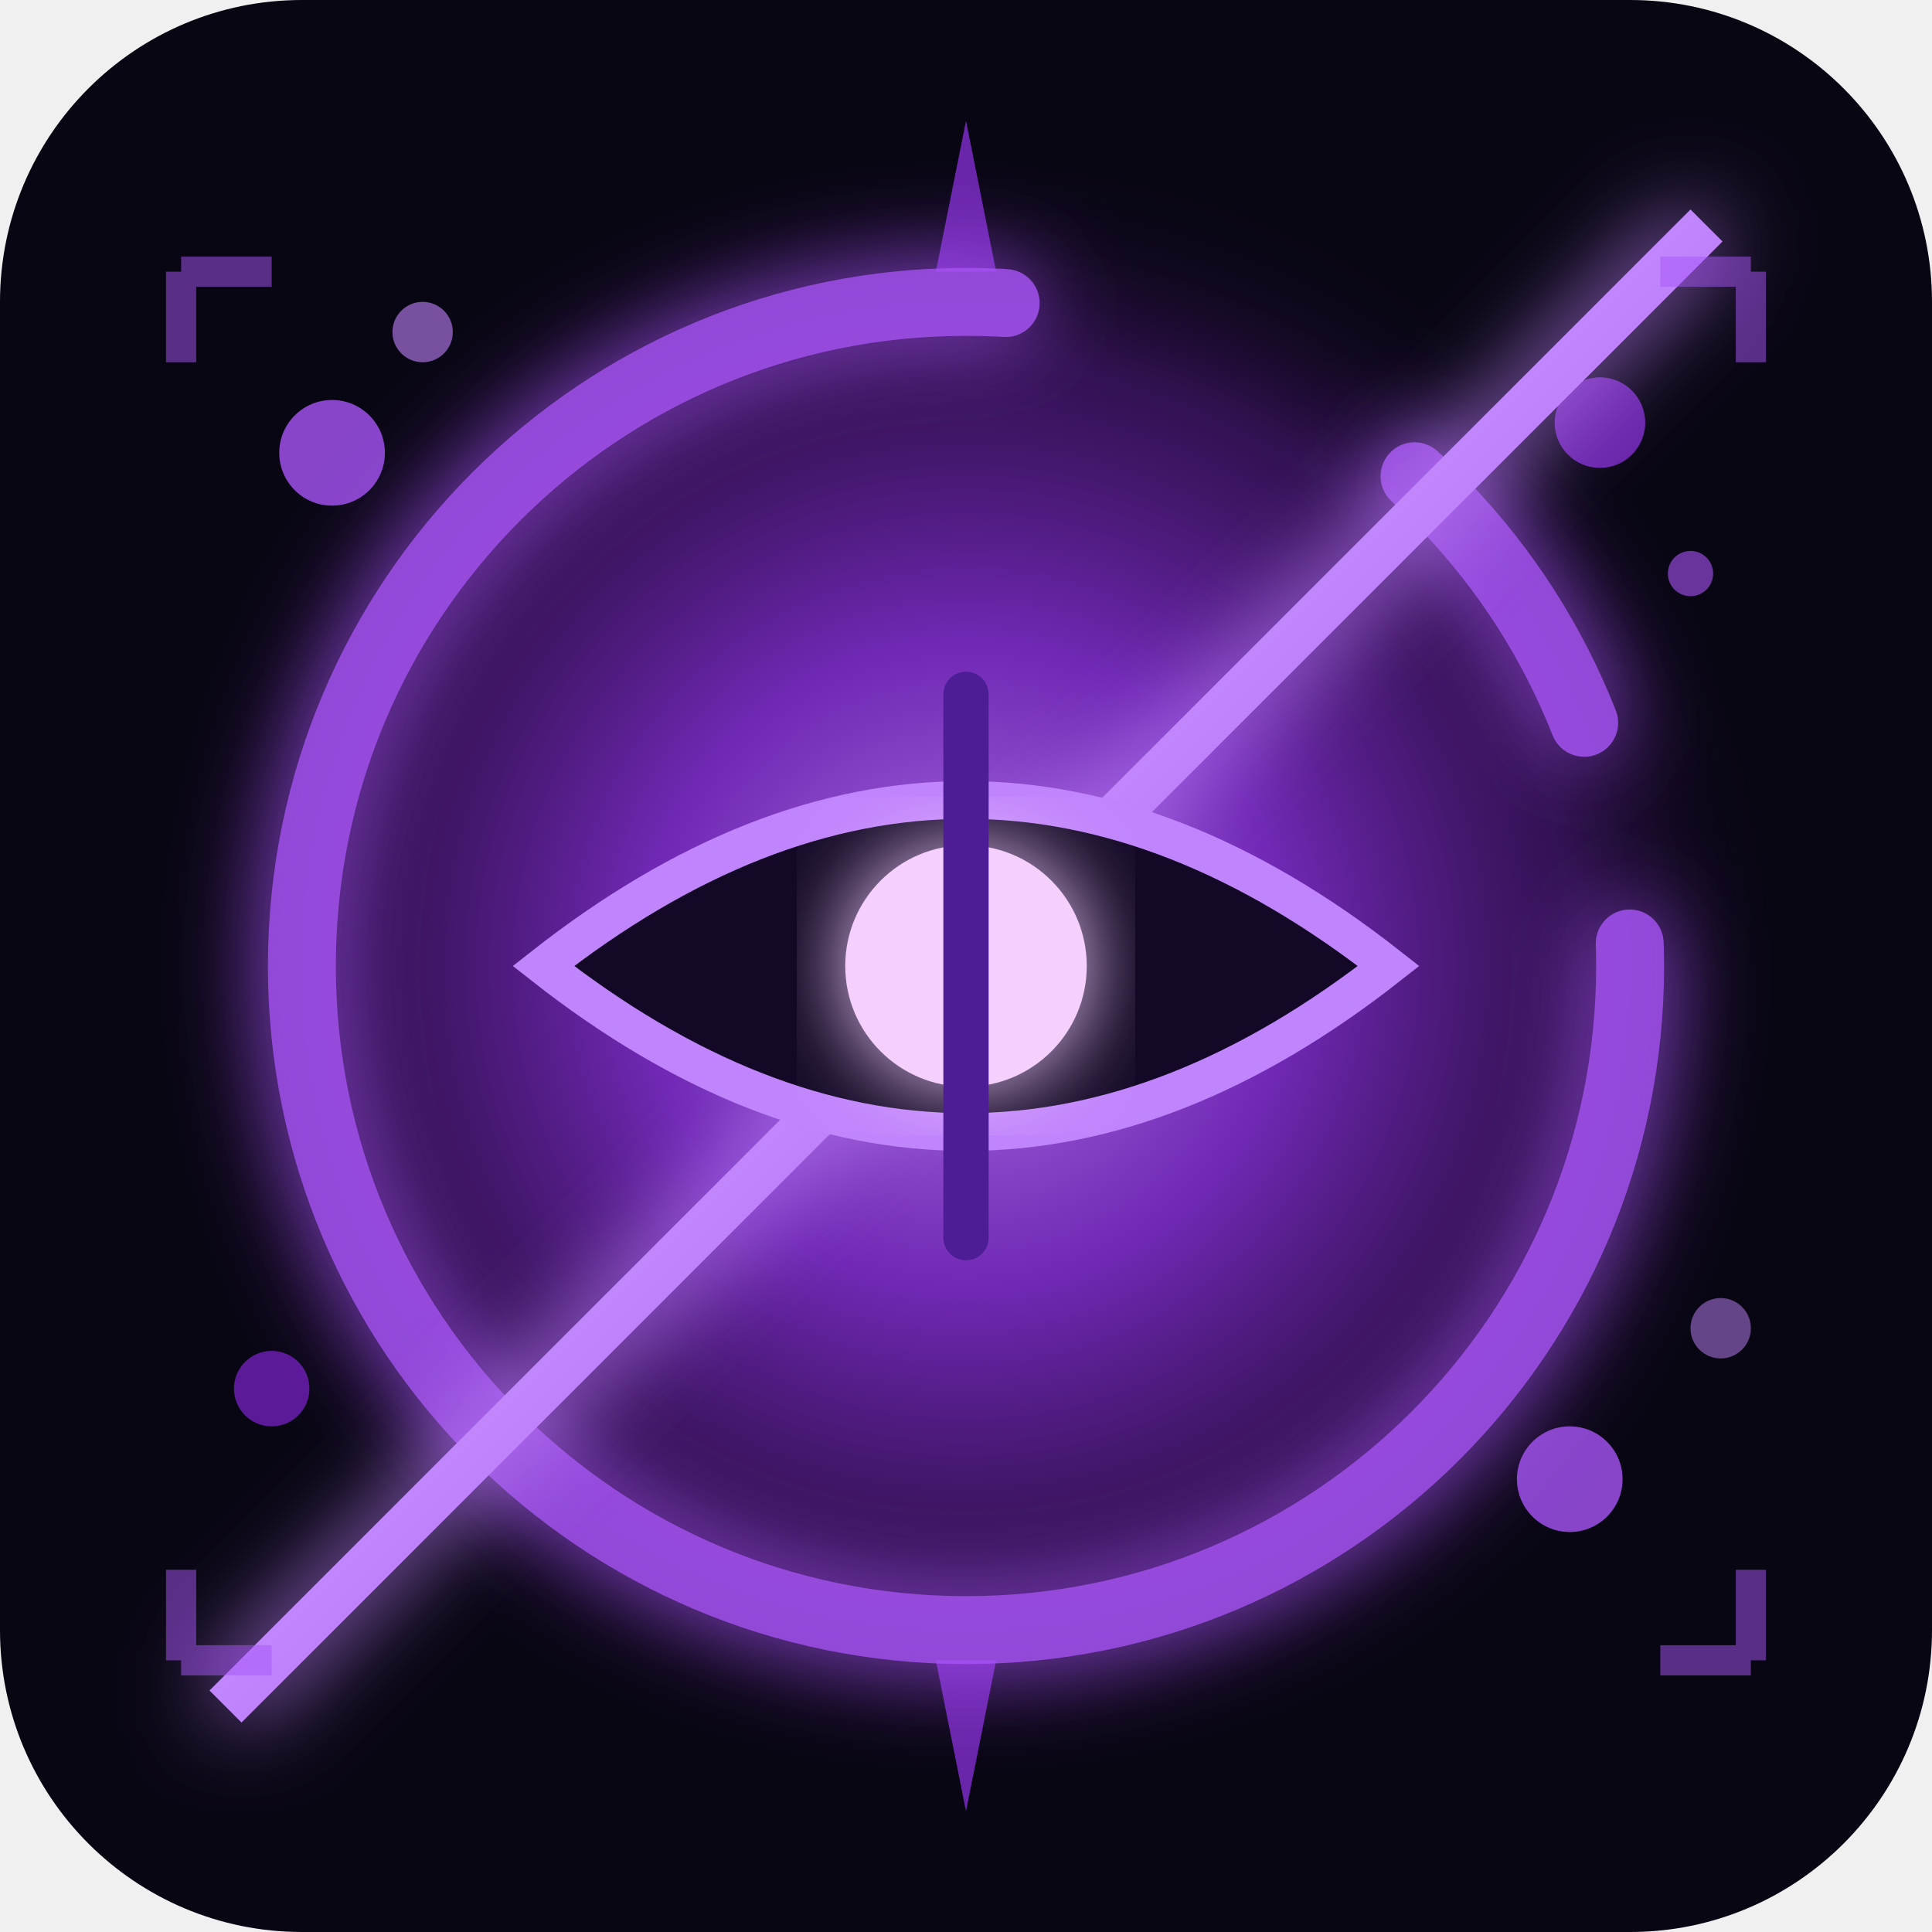
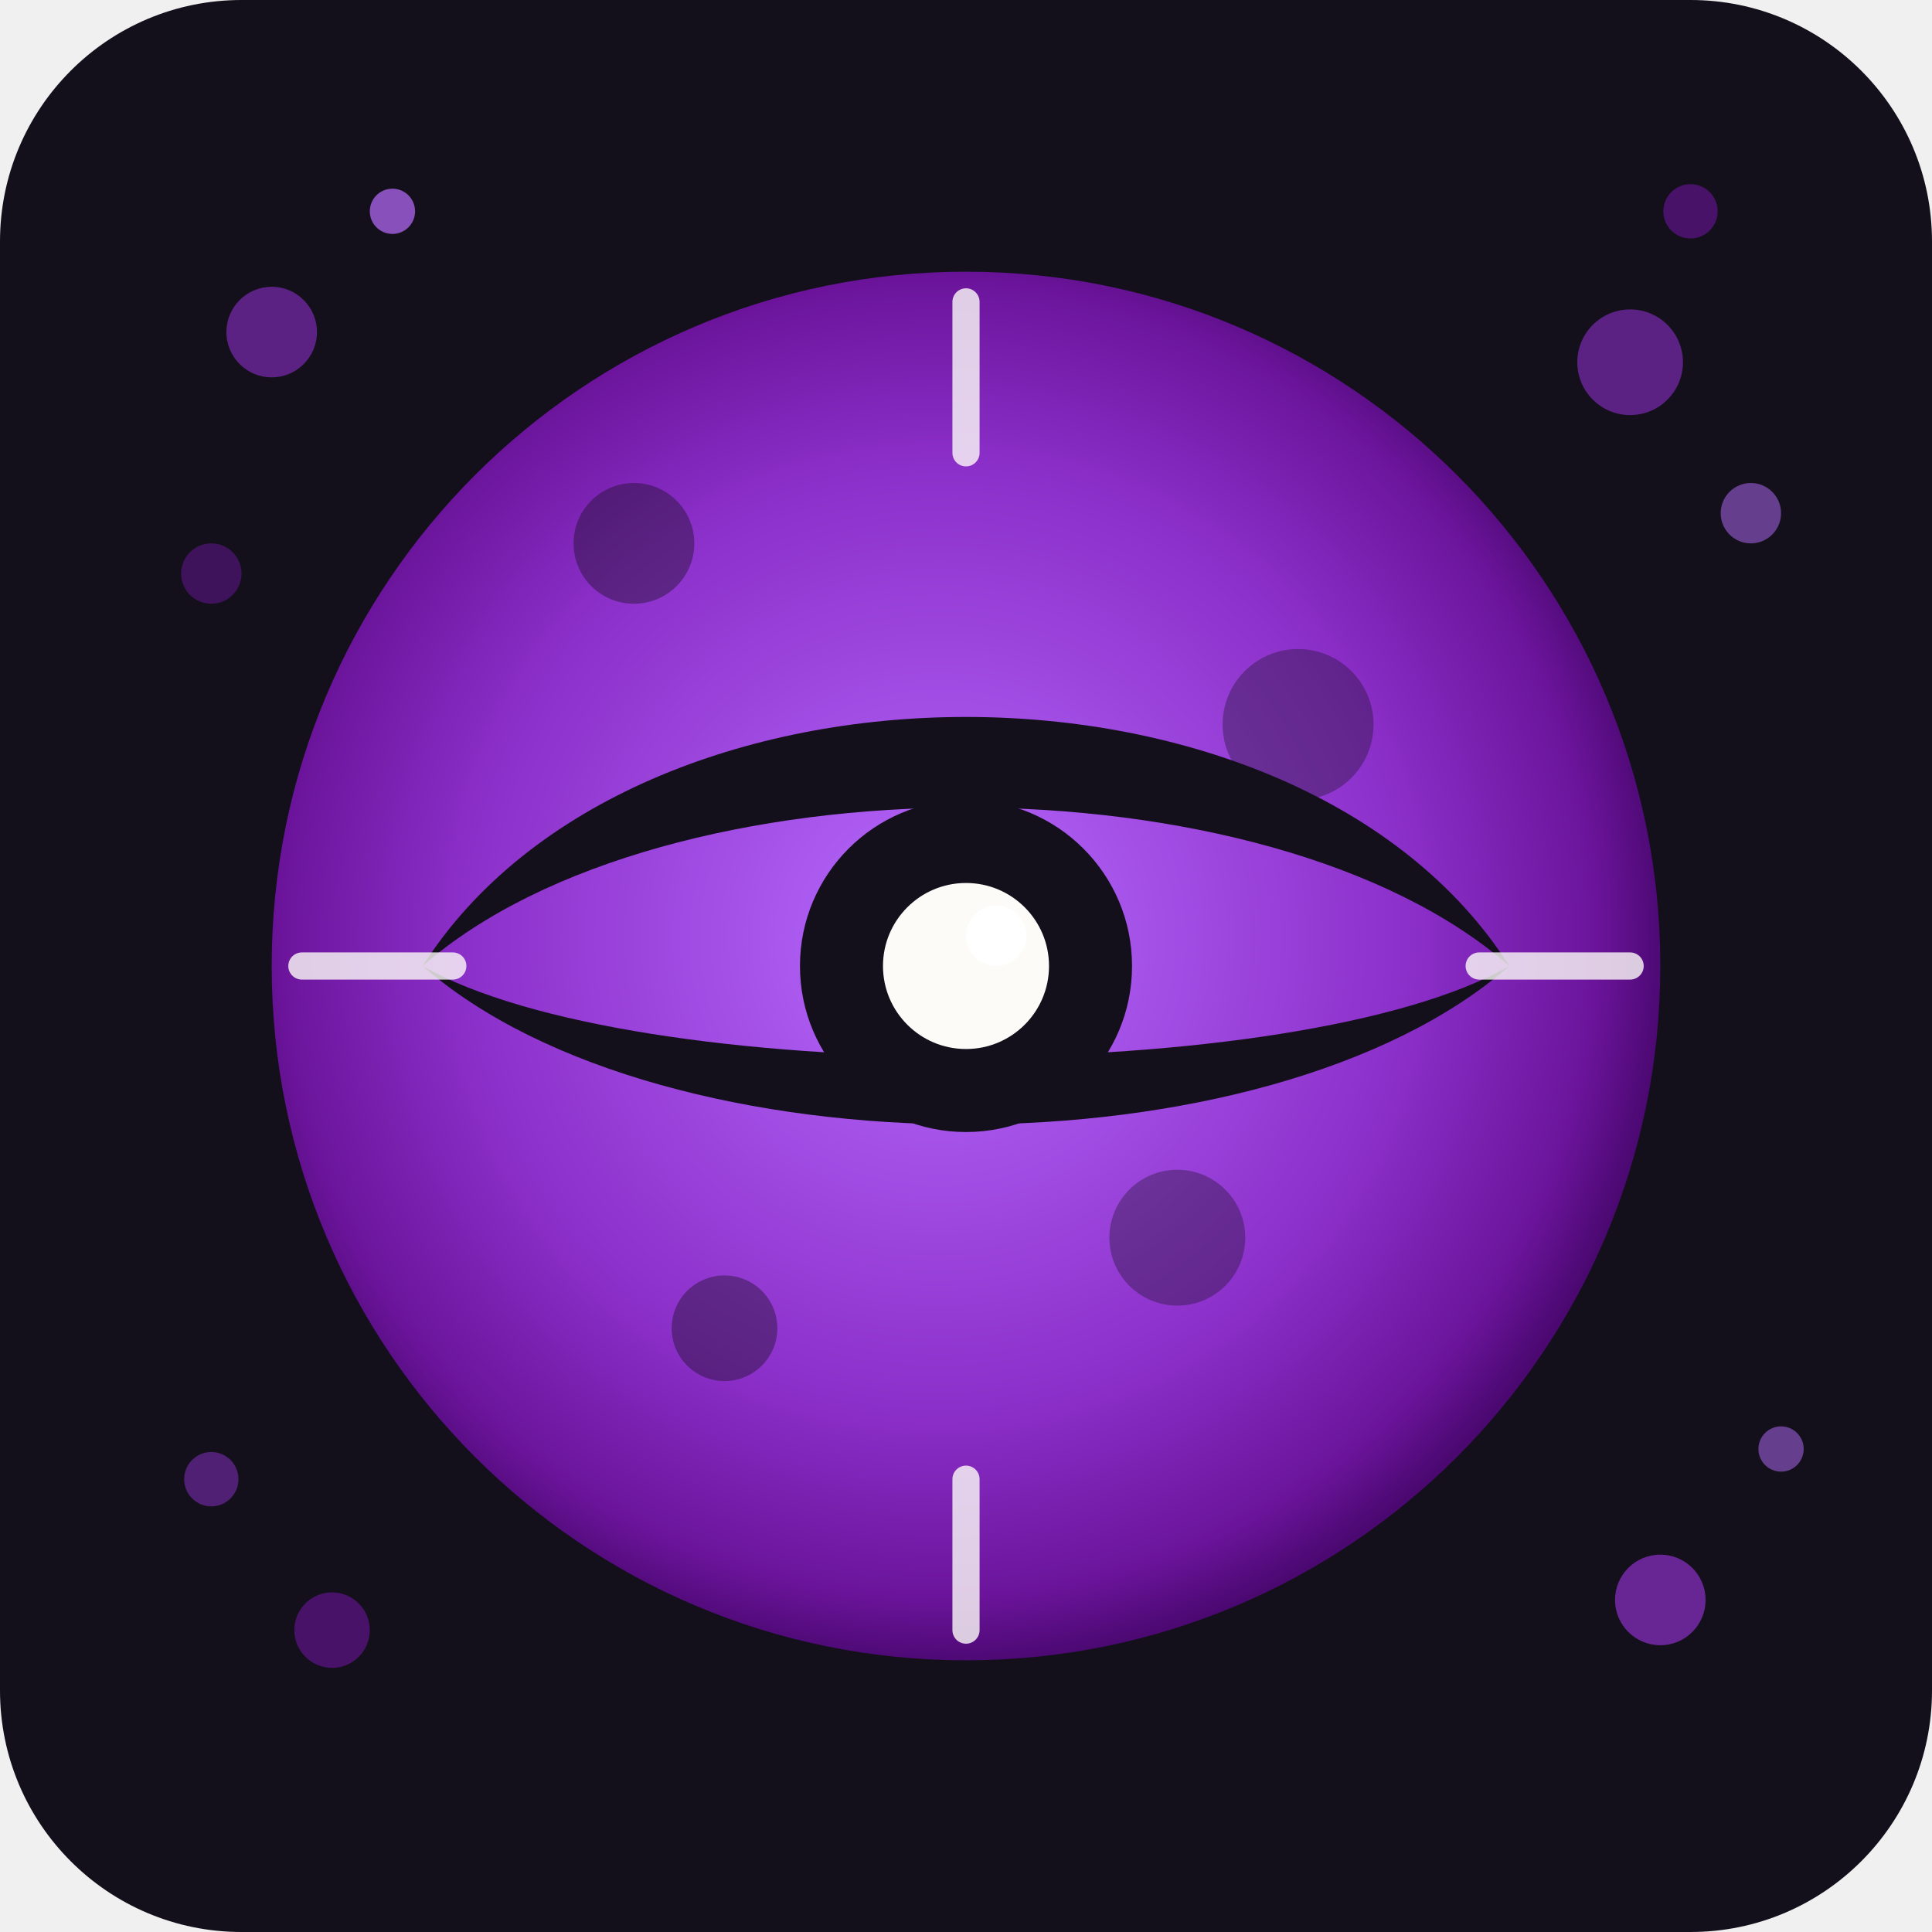
<svg xmlns="http://www.w3.org/2000/svg" viewBox="0 0 128 128" width="128" height="128">
  <defs>
-     <radialGradient id="purpleGlow" cx="50%" cy="50%" r="50%">
-       <stop offset="0%" stop-color="#c084fc" stop-opacity="0.9" />
-       <stop offset="40%" stop-color="#9333ea" stop-opacity="0.75" />
-       <stop offset="75%" stop-color="#6b21a8" stop-opacity="0.4" />
-       <stop offset="100%" stop-color="#07050d" stop-opacity="0" />
+     <radialGradient id="purpleSun" cx="48%" cy="48%" r="52%">
+       <stop offset="0%" stop-color="#b86bff" />
+       <stop offset="65%" stop-color="#8b2fc9" />
+       <stop offset="90%" stop-color="#6b149b" />
+       <stop offset="100%" stop-color="#4a0870" />
    </radialGradient>
-     <linearGradient id="bladeGrad" x1="0%" y1="0%" x2="100%" y2="100%">
-       <stop offset="0%" stop-color="#f5d0fe" />
-       <stop offset="50%" stop-color="#c084fc" />
-       <stop offset="100%" stop-color="#7e22ce" />
-     </linearGradient>
-     <filter id="inkGlow" x="-20%" y="-20%" width="140%" height="140%">
-       <feGaussianBlur stdDeviation="3" result="blur" />
-       <feMerge>
-         <feMergeNode in="blur" />
-         <feMergeNode in="SourceGraphic" />
-       </feMerge>
-     </filter>
  </defs>
-   <rect width="128" height="128" rx="20" fill="#090614" />
-   <circle cx="64" cy="64" r="54" fill="url(#purpleGlow)" />
-   <circle cx="22" cy="30" r="3.5" fill="#a855f7" opacity="0.8" />
-   <circle cx="28" cy="22" r="2" fill="#c084fc" opacity="0.6" />
-   <circle cx="106" cy="28" r="3" fill="#9333ea" opacity="0.7" />
-   <circle cx="112" cy="38" r="1.5" fill="#a855f7" opacity="0.6" />
-   <circle cx="18" cy="92" r="2.5" fill="#7e22ce" opacity="0.7" />
-   <circle cx="104" cy="98" r="3.5" fill="#a855f7" opacity="0.8" />
-   <circle cx="114" cy="88" r="2" fill="#c084fc" opacity="0.5" />
-   <path d="M64 8 L66 18 L62 18 Z" fill="#9333ea" opacity="0.7" />
-   <path d="M64 120 L66 110 L62 110 Z" fill="#9333ea" opacity="0.7" />
-   <circle cx="64" cy="64" r="44" stroke="#a855f7" stroke-width="4.5" stroke-dasharray="210 30 20 15" stroke-linecap="round" fill="none" opacity="0.85" filter="url(#inkGlow)" />
-   <path d="M16 112 L112 16" stroke="url(#bladeGrad)" stroke-width="3" stroke-linecap="square" filter="url(#inkGlow)" />
-   <path d="M36 64 Q64 42 92 64 Q64 86 36 64 Z" fill="#130926" stroke="#c084fc" stroke-width="2.5" />
-   <circle cx="64" cy="64" r="8" fill="#f5d0fe" filter="url(#inkGlow)" />
-   <line x1="64" y1="46" x2="64" y2="82" stroke="#4c1d95" stroke-width="3" stroke-linecap="round" />
-   <path d="M12 18 L18 18 M12 18 L12 24" stroke="#a855f7" stroke-width="2" opacity="0.5" />
-   <path d="M116 18 L110 18 M116 18 L116 24" stroke="#a855f7" stroke-width="2" opacity="0.5" />
-   <path d="M12 110 L18 110 M12 110 L12 104" stroke="#a855f7" stroke-width="2" opacity="0.5" />
-   <path d="M116 110 L110 110 M116 110 L116 104" stroke="#a855f7" stroke-width="2" opacity="0.5" />
+   <rect width="128" height="128" rx="16" fill="#13101c" />
+   <circle cx="18" cy="22" r="3" fill="#8b2fc9" opacity="0.6" />
+   <circle cx="26" cy="14" r="1.5" fill="#b86bff" opacity="0.7" />
+   <circle cx="14" cy="38" r="2" fill="#6b149b" opacity="0.5" />
+   <circle cx="108" cy="24" r="3.5" fill="#8b2fc9" opacity="0.6" />
+   <circle cx="116" cy="34" r="2" fill="#b86bff" opacity="0.5" />
+   <circle cx="112" cy="14" r="1.8" fill="#6b149b" opacity="0.6" />
+   <circle cx="110" cy="106" r="3" fill="#8b2fc9" opacity="0.7" />
+   <circle cx="118" cy="96" r="1.5" fill="#b86bff" opacity="0.5" />
+   <circle cx="22" cy="108" r="2.5" fill="#6b149b" opacity="0.6" />
+   <circle cx="14" cy="98" r="1.8" fill="#8b2fc9" opacity="0.5" />
+   <circle cx="64" cy="64" r="46" fill="url(#purpleSun)" />
+   <circle cx="42" cy="36" r="4" fill="#13101c" opacity="0.4" />
+   <circle cx="86" cy="48" r="5" fill="#13101c" opacity="0.35" />
+   <circle cx="48" cy="88" r="3.5" fill="#13101c" opacity="0.4" />
+   <circle cx="78" cy="82" r="4.5" fill="#13101c" opacity="0.35" />
+   <path d="M 28 64 C 42 42, 86 42, 100 64 C 84 50, 44 50, 28 64 Z" fill="#13101c" />
+   <path d="M 28 64 C 44 78, 84 78, 100 64 C 86 72, 42 72, 28 64 Z" fill="#13101c" />
+   <circle cx="64" cy="64" r="11" fill="#13101c" />
+   <circle cx="64" cy="64" r="5.5" fill="#fdfbf7" />
+   <circle cx="66" cy="62" r="2" fill="#ffffff" />
+   <line x1="64" y1="20" x2="64" y2="30" stroke="#fdfbf7" stroke-width="1.8" stroke-linecap="round" opacity="0.8" />
+   <line x1="64" y1="98" x2="64" y2="108" stroke="#fdfbf7" stroke-width="1.8" stroke-linecap="round" opacity="0.8" />
+   <line x1="20" y1="64" x2="30" y2="64" stroke="#fdfbf7" stroke-width="1.8" stroke-linecap="round" opacity="0.8" />
+   <line x1="98" y1="64" x2="108" y2="64" stroke="#fdfbf7" stroke-width="1.8" stroke-linecap="round" opacity="0.8" />
</svg>
